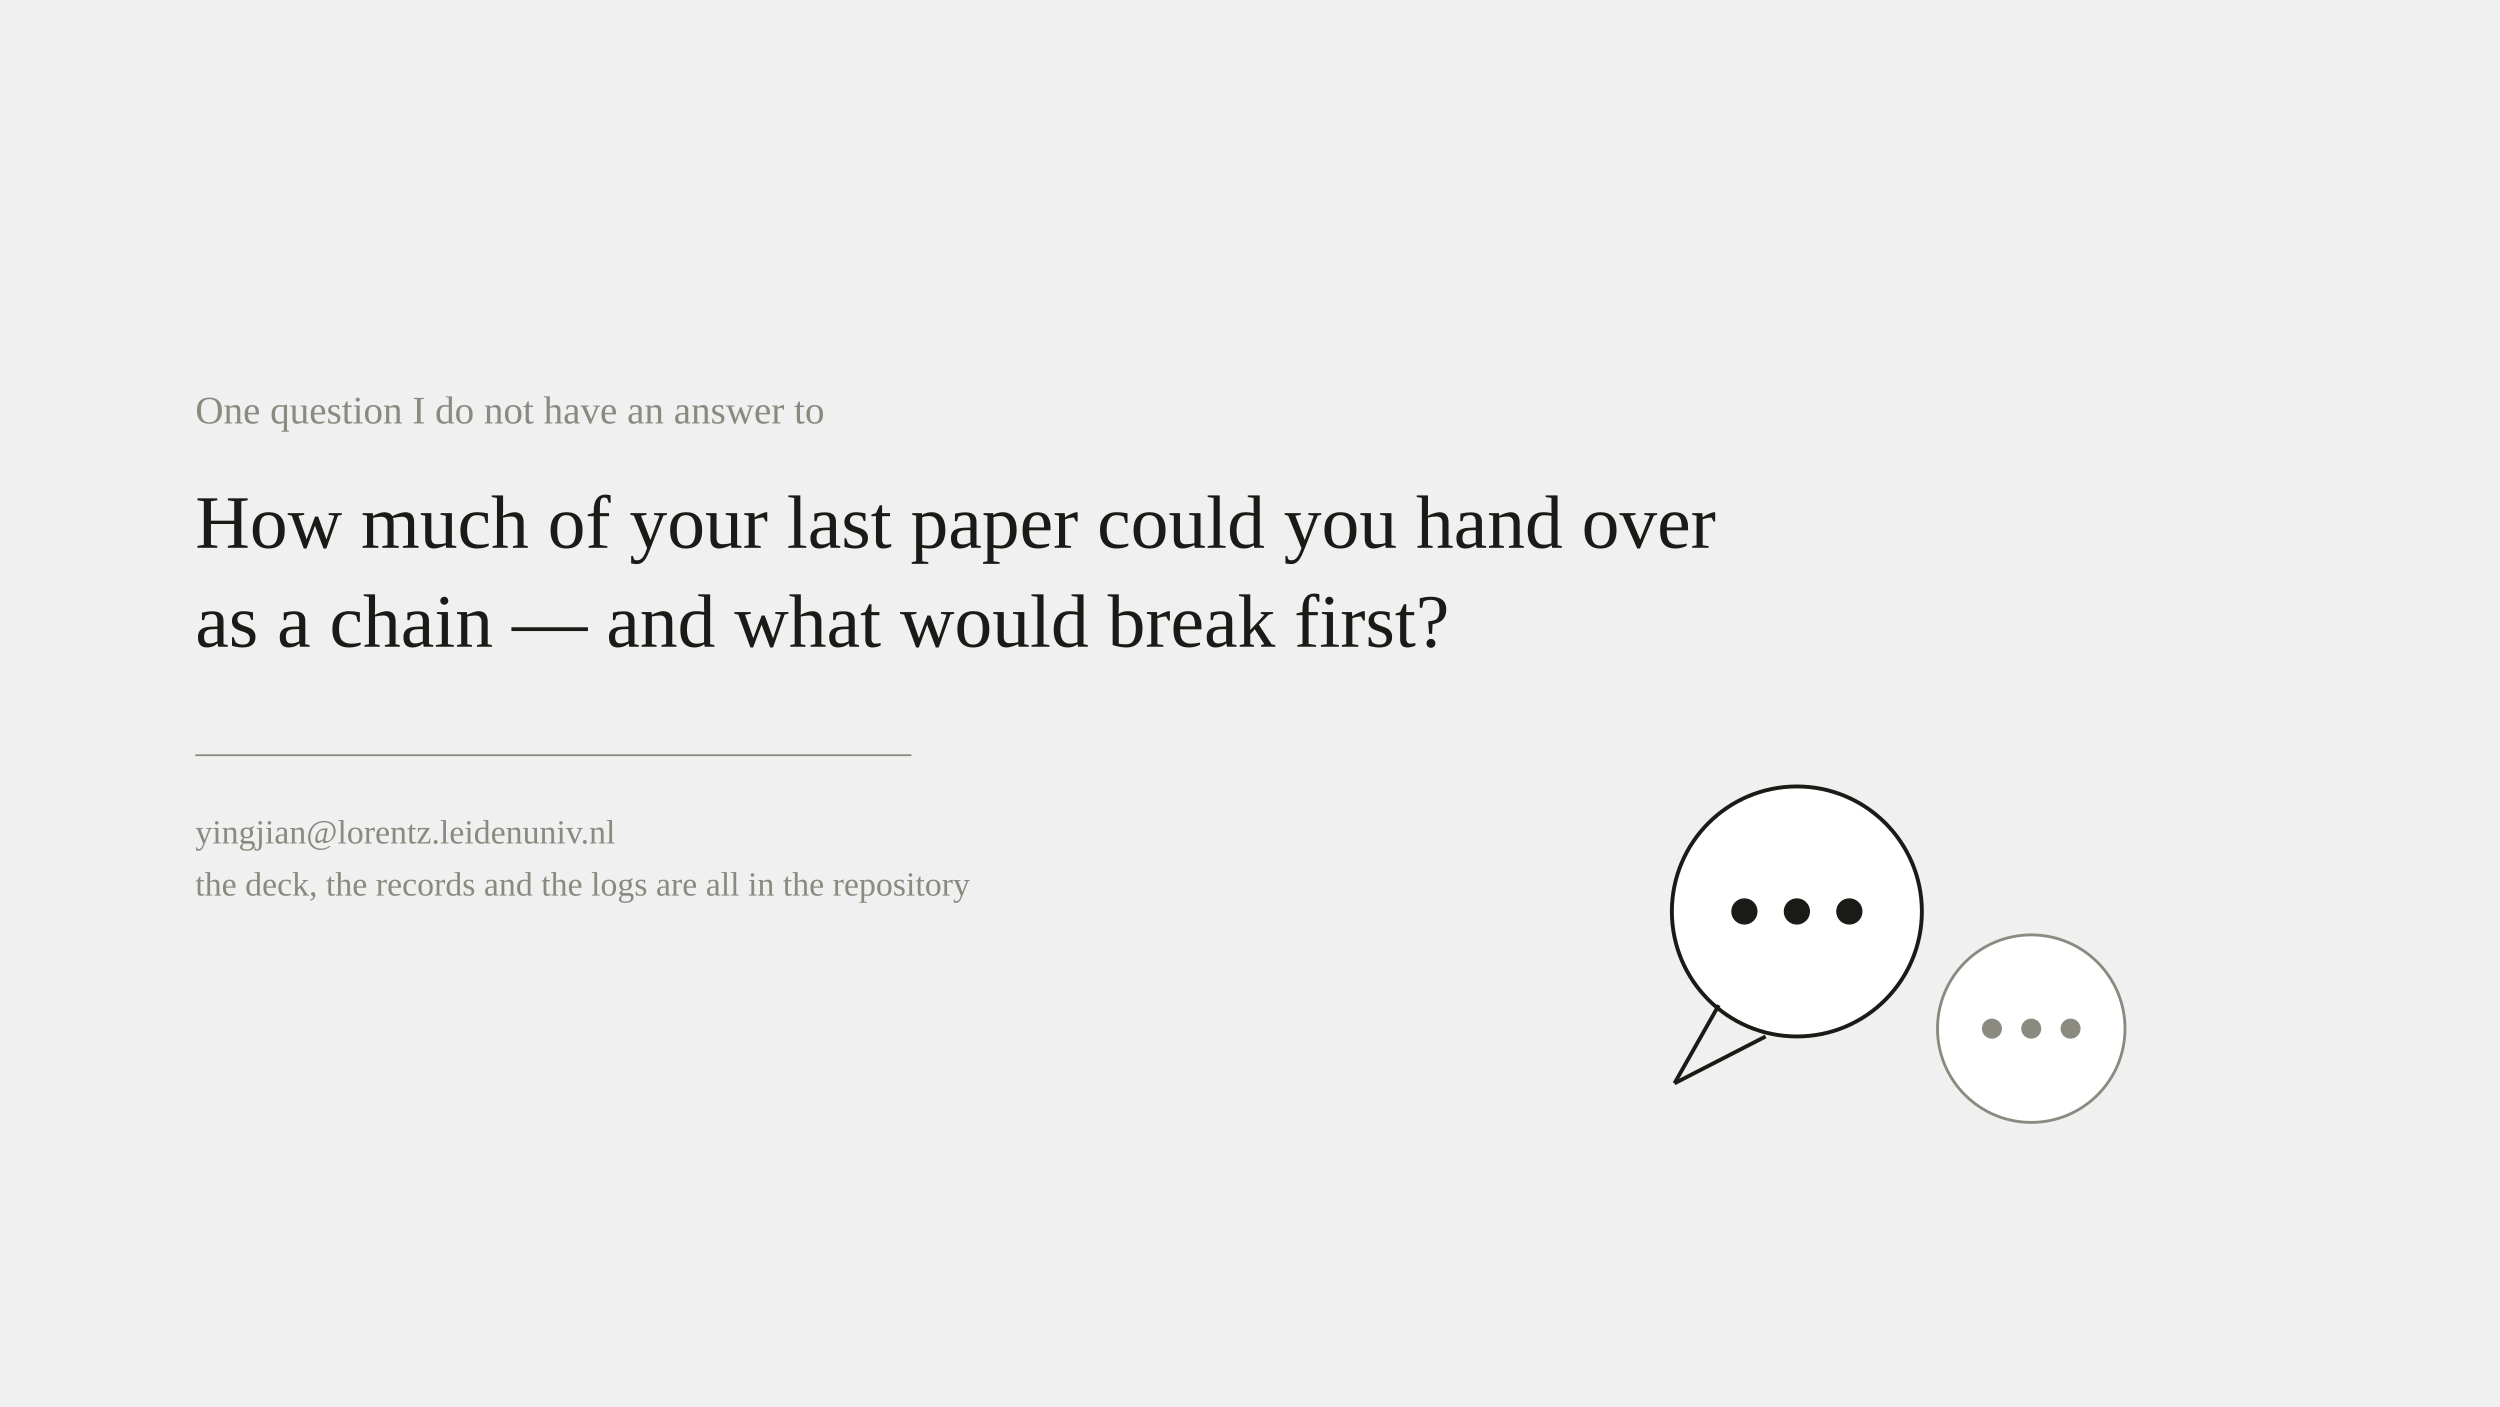
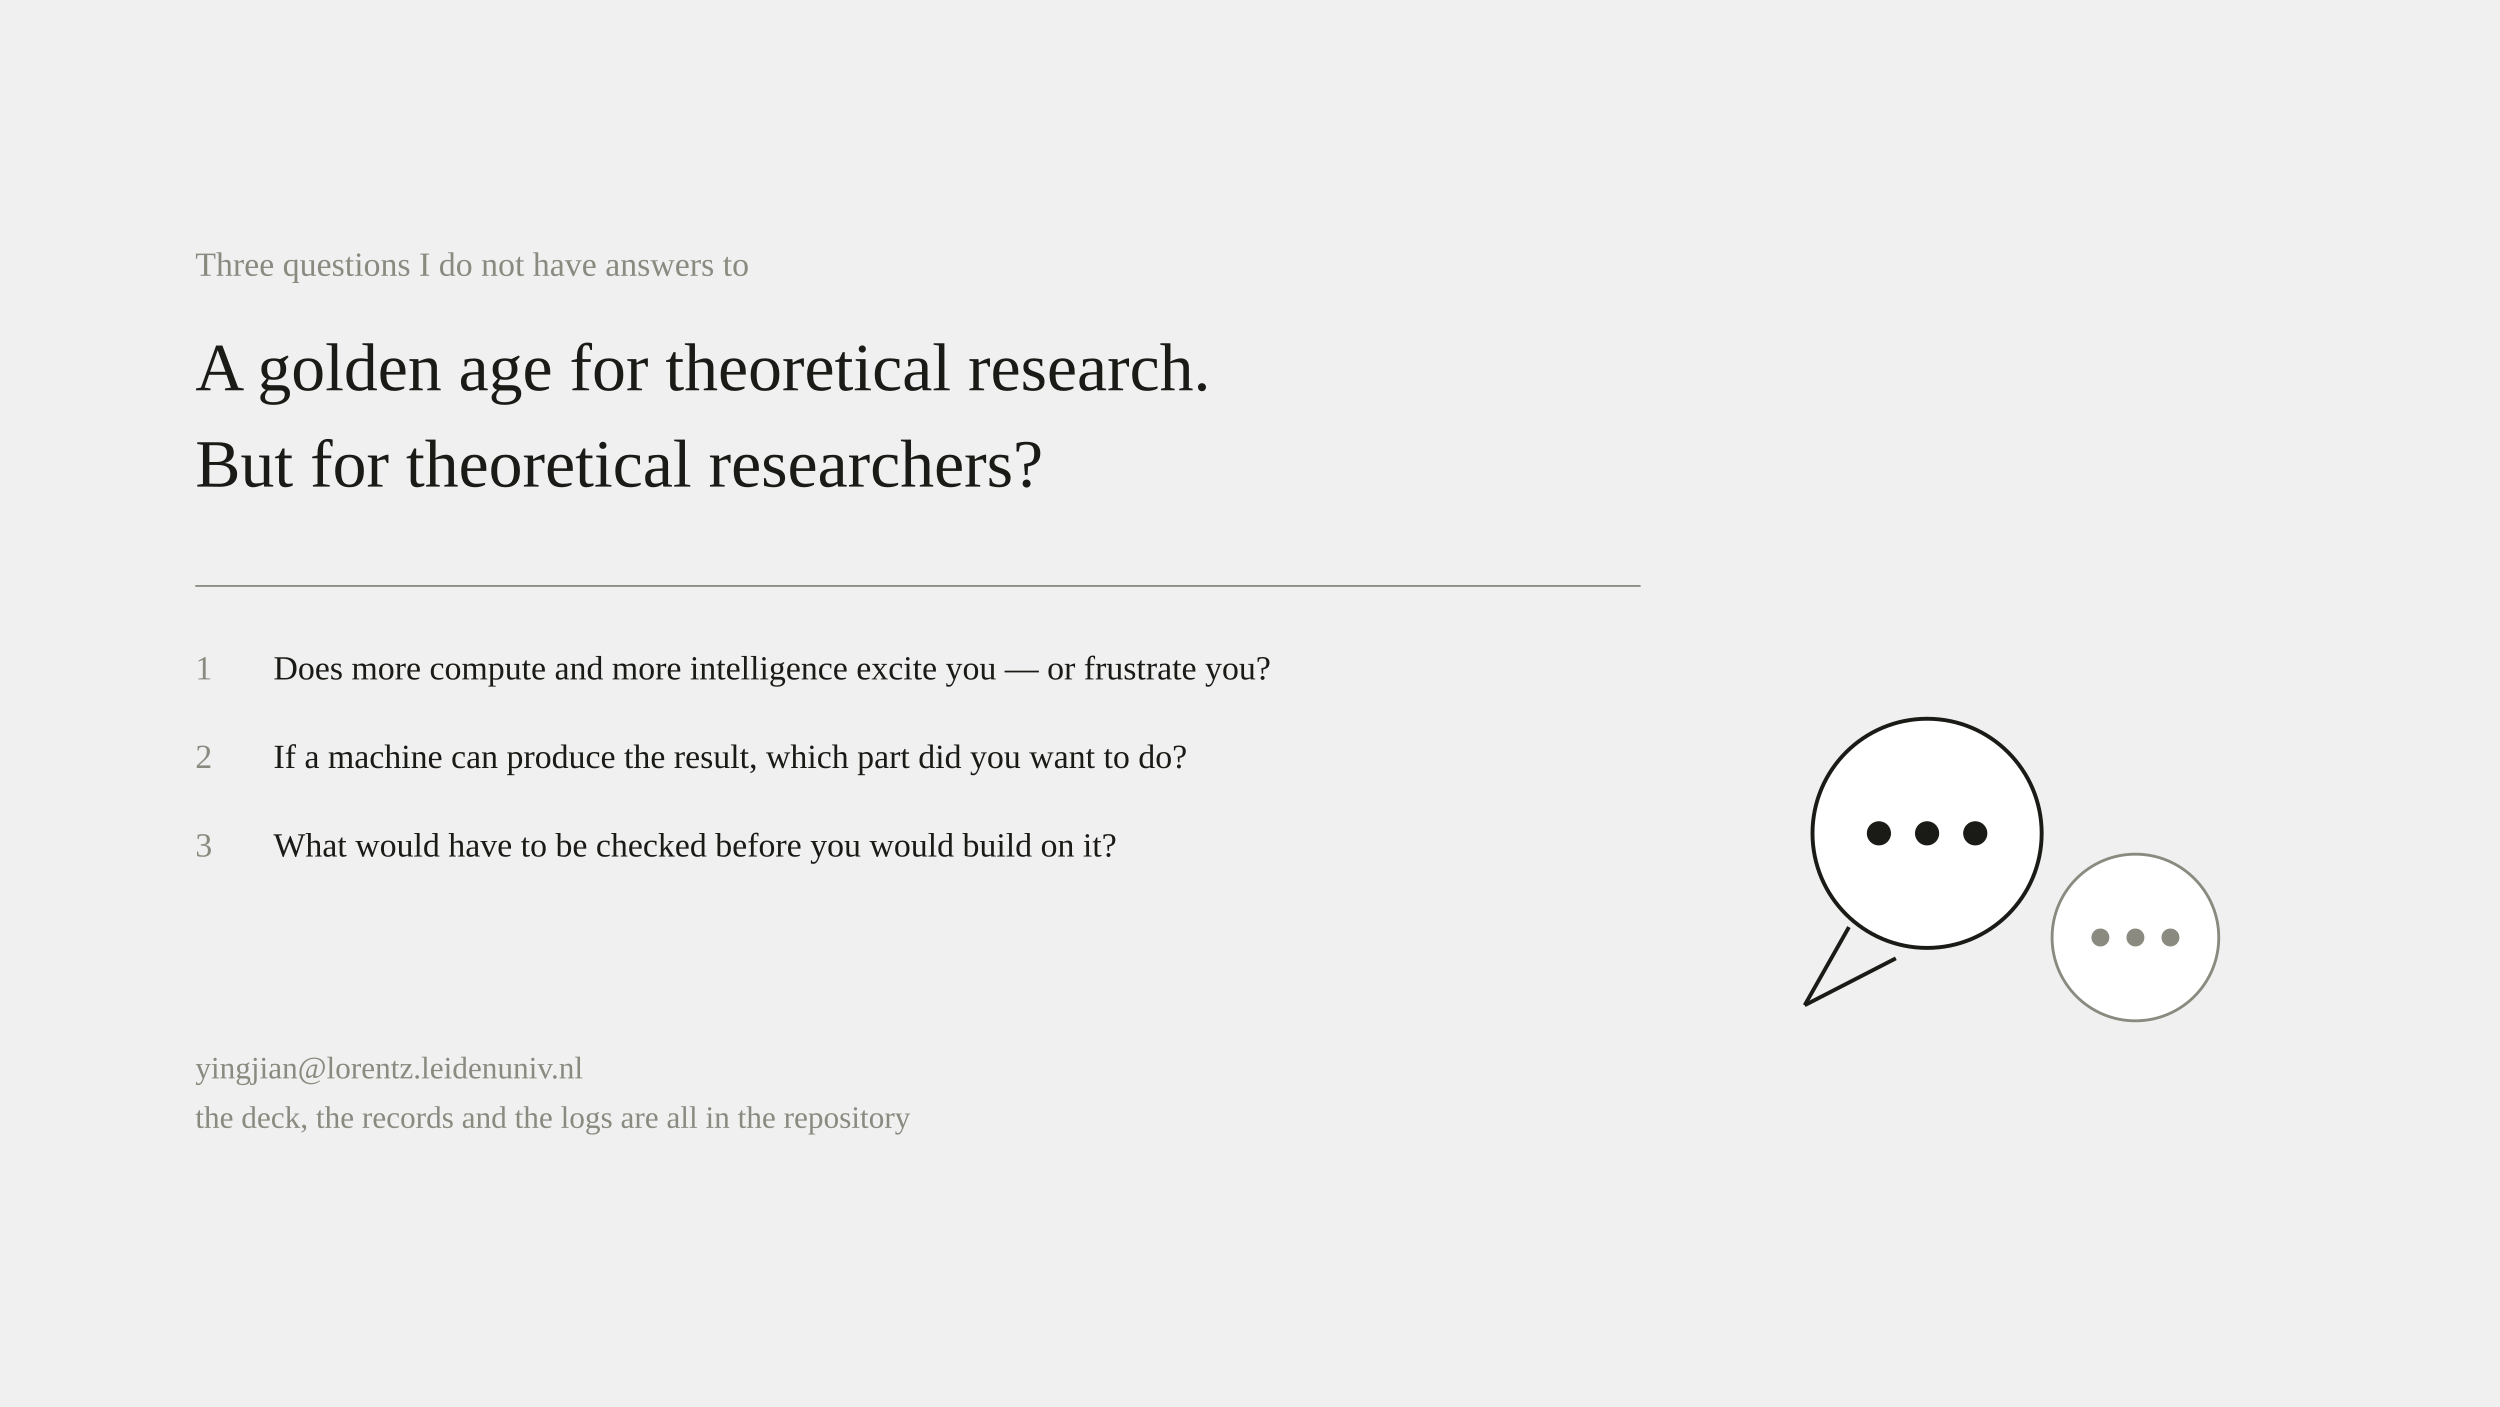
- <svg xmlns="http://www.w3.org/2000/svg" class="pipe-svg" data-cum="0" viewBox="0 0 1920 1080" role="img" aria-label="One question, left open for discussion.">
+ <svg xmlns="http://www.w3.org/2000/svg" class="pipe-svg" data-cum="0" viewBox="0 0 1920 1080" role="img" aria-label="Three open questions: whether more compute and more intelligence is a golden age for theoretical research, and whether that is the same thing as a golden age for theoretical researchers.">
  <defs>
    <marker id="dscah" viewBox="0 0 10 10" refX="9" refY="5" markerWidth="7" markerHeight="7" orient="auto-start-reverse">
      <path d="M 0 0 L 10 5 L 0 10 z" fill="#1A1A16" />
    </marker>
    <marker id="dscaw" viewBox="0 0 10 10" refX="9" refY="5" markerWidth="7" markerHeight="7" orient="auto-start-reverse">
      <path d="M 0 0 L 10 5 L 0 10 z" fill="#8C4A2F" />
    </marker>
  </defs>
  <g class="pp-g" data-step="0">
-     <text x="150.0" y="325.2" text-anchor="start" font-size="30" fill="#8A8A80" class="pp-t">One question I do not have an answer to</text>
-     <text x="150.0" y="420.7" text-anchor="start" font-size="58" fill="#1A1A16" class="pp-t">How much of your last paper could you hand over</text>
-     <text x="150.0" y="496.7" text-anchor="start" font-size="58" fill="#1A1A16" class="pp-t">as a chain — and what would break first?</text>
-     <line x1="150.0" y1="580.0" x2="700.0" y2="580.0" stroke="#8A8A80" stroke-width="1.4" />
-     <circle cx="1380.0" cy="700.0" r="96.0" fill="#fff" stroke="#1A1A16" stroke-width="3.0" />
-     <circle cx="1339.7" cy="700.0" r="9.6" fill="#1A1A16" stroke="#1A1A16" stroke-width="1.0" />
-     <circle cx="1380.0" cy="700.0" r="9.6" fill="#1A1A16" stroke="#1A1A16" stroke-width="1.0" />
-     <circle cx="1420.3" cy="700.0" r="9.6" fill="#1A1A16" stroke="#1A1A16" stroke-width="1.0" />
-     <circle cx="1560.0" cy="790.0" r="72.0" fill="#fff" stroke="#8A8A80" stroke-width="2.2" />
-     <circle cx="1529.8" cy="790.0" r="7.2" fill="#8A8A80" stroke="#8A8A80" stroke-width="1.0" />
-     <circle cx="1560.0" cy="790.0" r="7.2" fill="#8A8A80" stroke="#8A8A80" stroke-width="1.0" />
-     <circle cx="1590.2" cy="790.0" r="7.2" fill="#8A8A80" stroke="#8A8A80" stroke-width="1.0" />
-     <line x1="1320.0" y1="772.0" x2="1286.0" y2="832.0" stroke="#1A1A16" stroke-width="3.0" />
-     <line x1="1286.0" y1="832.0" x2="1356.0" y2="796.0" stroke="#1A1A16" stroke-width="3.0" />
-     <text x="150.0" y="647.8" text-anchor="start" font-size="26" fill="#8A8A80" class="pp-t">yingjian@lorentz.leidenuniv.nl</text>
-     <text x="150.0" y="687.8" text-anchor="start" font-size="26" fill="#8A8A80" class="pp-t">the deck, the records and the logs are all in the repository</text>
+     <text x="150.0" y="211.8" text-anchor="start" font-size="26" fill="#8A8A80" class="pp-t">Three questions I do not have answers to</text>
+     <text x="150.0" y="299.7" text-anchor="start" font-size="52" fill="#1A1A16" class="pp-t">A golden age for theoretical research.</text>
+     <text x="150.0" y="373.7" text-anchor="start" font-size="52" fill="#1A1A16" class="pp-t">But for theoretical researchers?</text>
+     <line x1="150.0" y1="450.0" x2="1260.0" y2="450.0" stroke="#8A8A80" stroke-width="1.4" />
+     <text x="150.0" y="521.8" text-anchor="start" font-size="26" fill="#8A8A80" class="pp-t">1</text>
+     <text x="210.0" y="521.8" text-anchor="start" font-size="26" fill="#1A1A16" class="pp-t">Does more compute and more intelligence excite you — or frustrate you?</text>
+     <text x="150.0" y="589.8" text-anchor="start" font-size="26" fill="#8A8A80" class="pp-t">2</text>
+     <text x="210.0" y="589.8" text-anchor="start" font-size="26" fill="#1A1A16" class="pp-t">If a machine can produce the result, which part did you want to do?</text>
+     <text x="150.0" y="657.8" text-anchor="start" font-size="26" fill="#8A8A80" class="pp-t">3</text>
+     <text x="210.0" y="657.8" text-anchor="start" font-size="26" fill="#1A1A16" class="pp-t">What would have to be checked before you would build on it?</text>
+     <circle cx="1480.0" cy="640.0" r="88.0" fill="#fff" stroke="#1A1A16" stroke-width="3.0" />
+     <circle cx="1443.0" cy="640.0" r="8.8" fill="#1A1A16" stroke="#1A1A16" stroke-width="1.0" />
+     <circle cx="1480.0" cy="640.0" r="8.8" fill="#1A1A16" stroke="#1A1A16" stroke-width="1.0" />
+     <circle cx="1517.0" cy="640.0" r="8.8" fill="#1A1A16" stroke="#1A1A16" stroke-width="1.0" />
+     <circle cx="1640.0" cy="720.0" r="64.0" fill="#fff" stroke="#8A8A80" stroke-width="2.2" />
+     <circle cx="1613.1" cy="720.0" r="6.4" fill="#8A8A80" stroke="#8A8A80" stroke-width="1.0" />
+     <circle cx="1640.0" cy="720.0" r="6.4" fill="#8A8A80" stroke="#8A8A80" stroke-width="1.0" />
+     <circle cx="1666.9" cy="720.0" r="6.4" fill="#8A8A80" stroke="#8A8A80" stroke-width="1.0" />
+     <line x1="1420.0" y1="712.0" x2="1386.0" y2="772.0" stroke="#1A1A16" stroke-width="3.0" />
+     <line x1="1386.0" y1="772.0" x2="1456.0" y2="736.0" stroke="#1A1A16" stroke-width="3.0" />
+     <text x="150.0" y="828.2" text-anchor="start" font-size="24" fill="#8A8A80" class="pp-t">yingjian@lorentz.leidenuniv.nl</text>
+     <text x="150.0" y="866.2" text-anchor="start" font-size="24" fill="#8A8A80" class="pp-t">the deck, the records and the logs are all in the repository</text>
  </g>
</svg>
